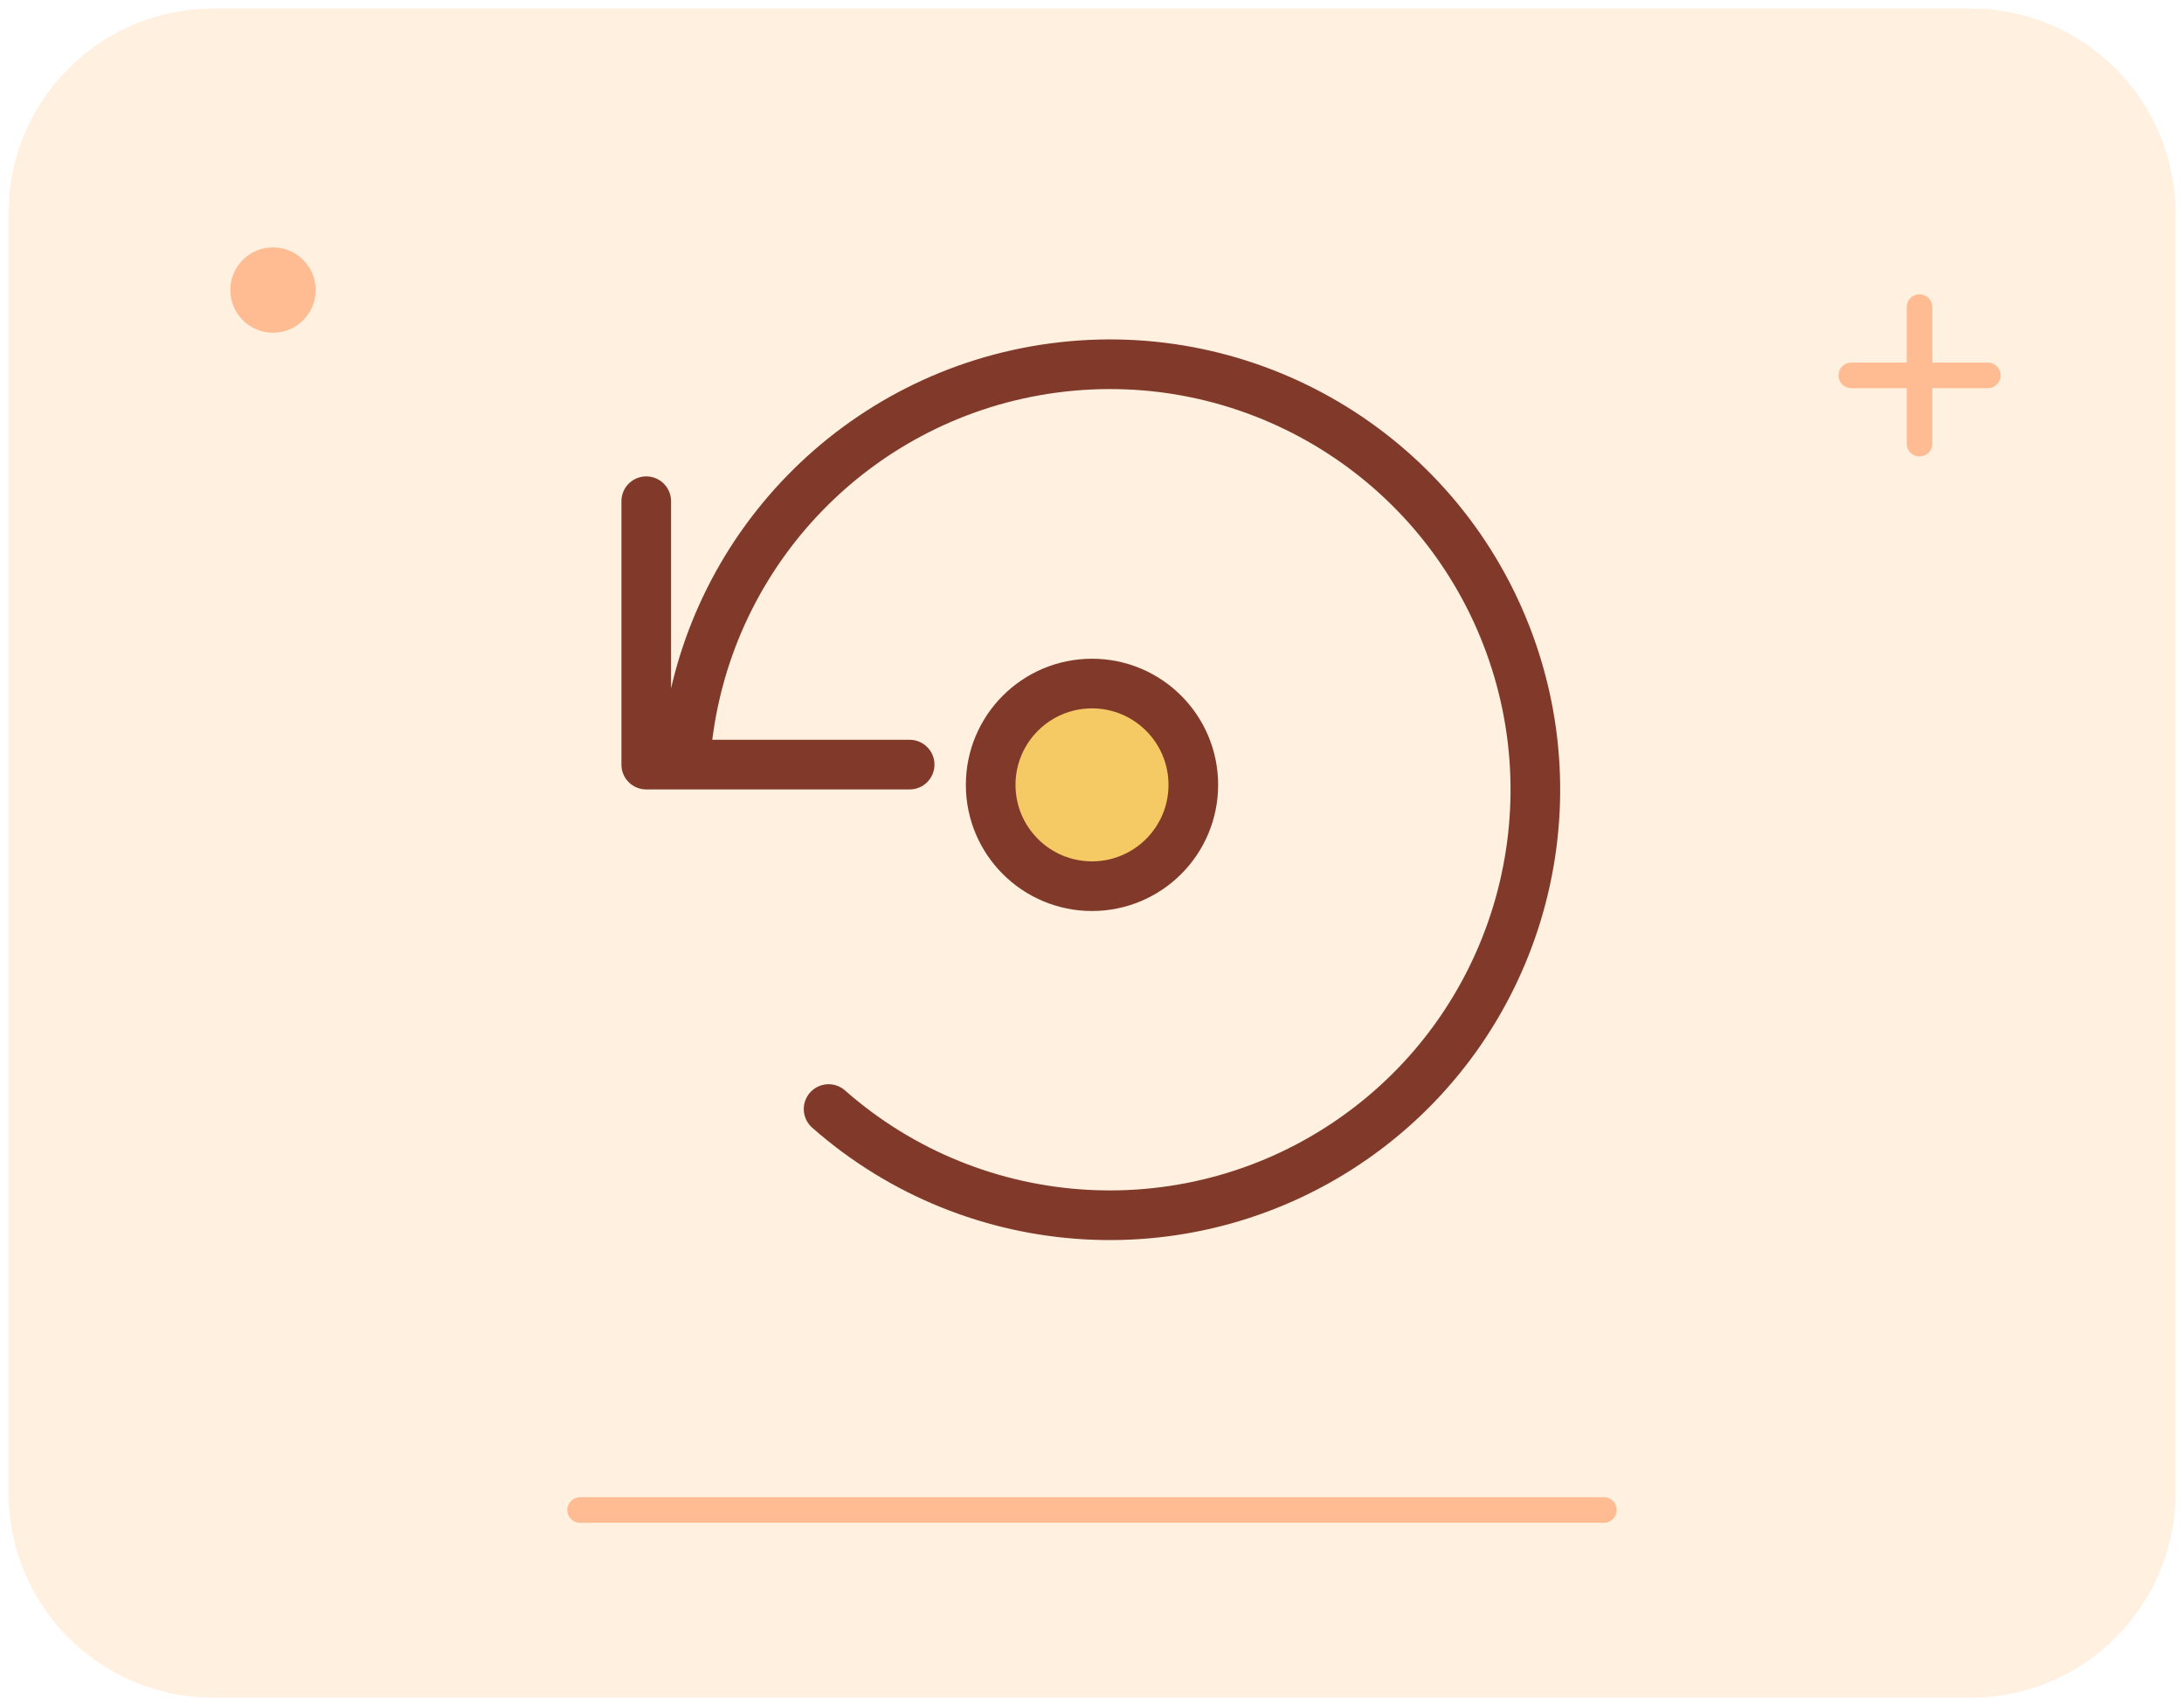
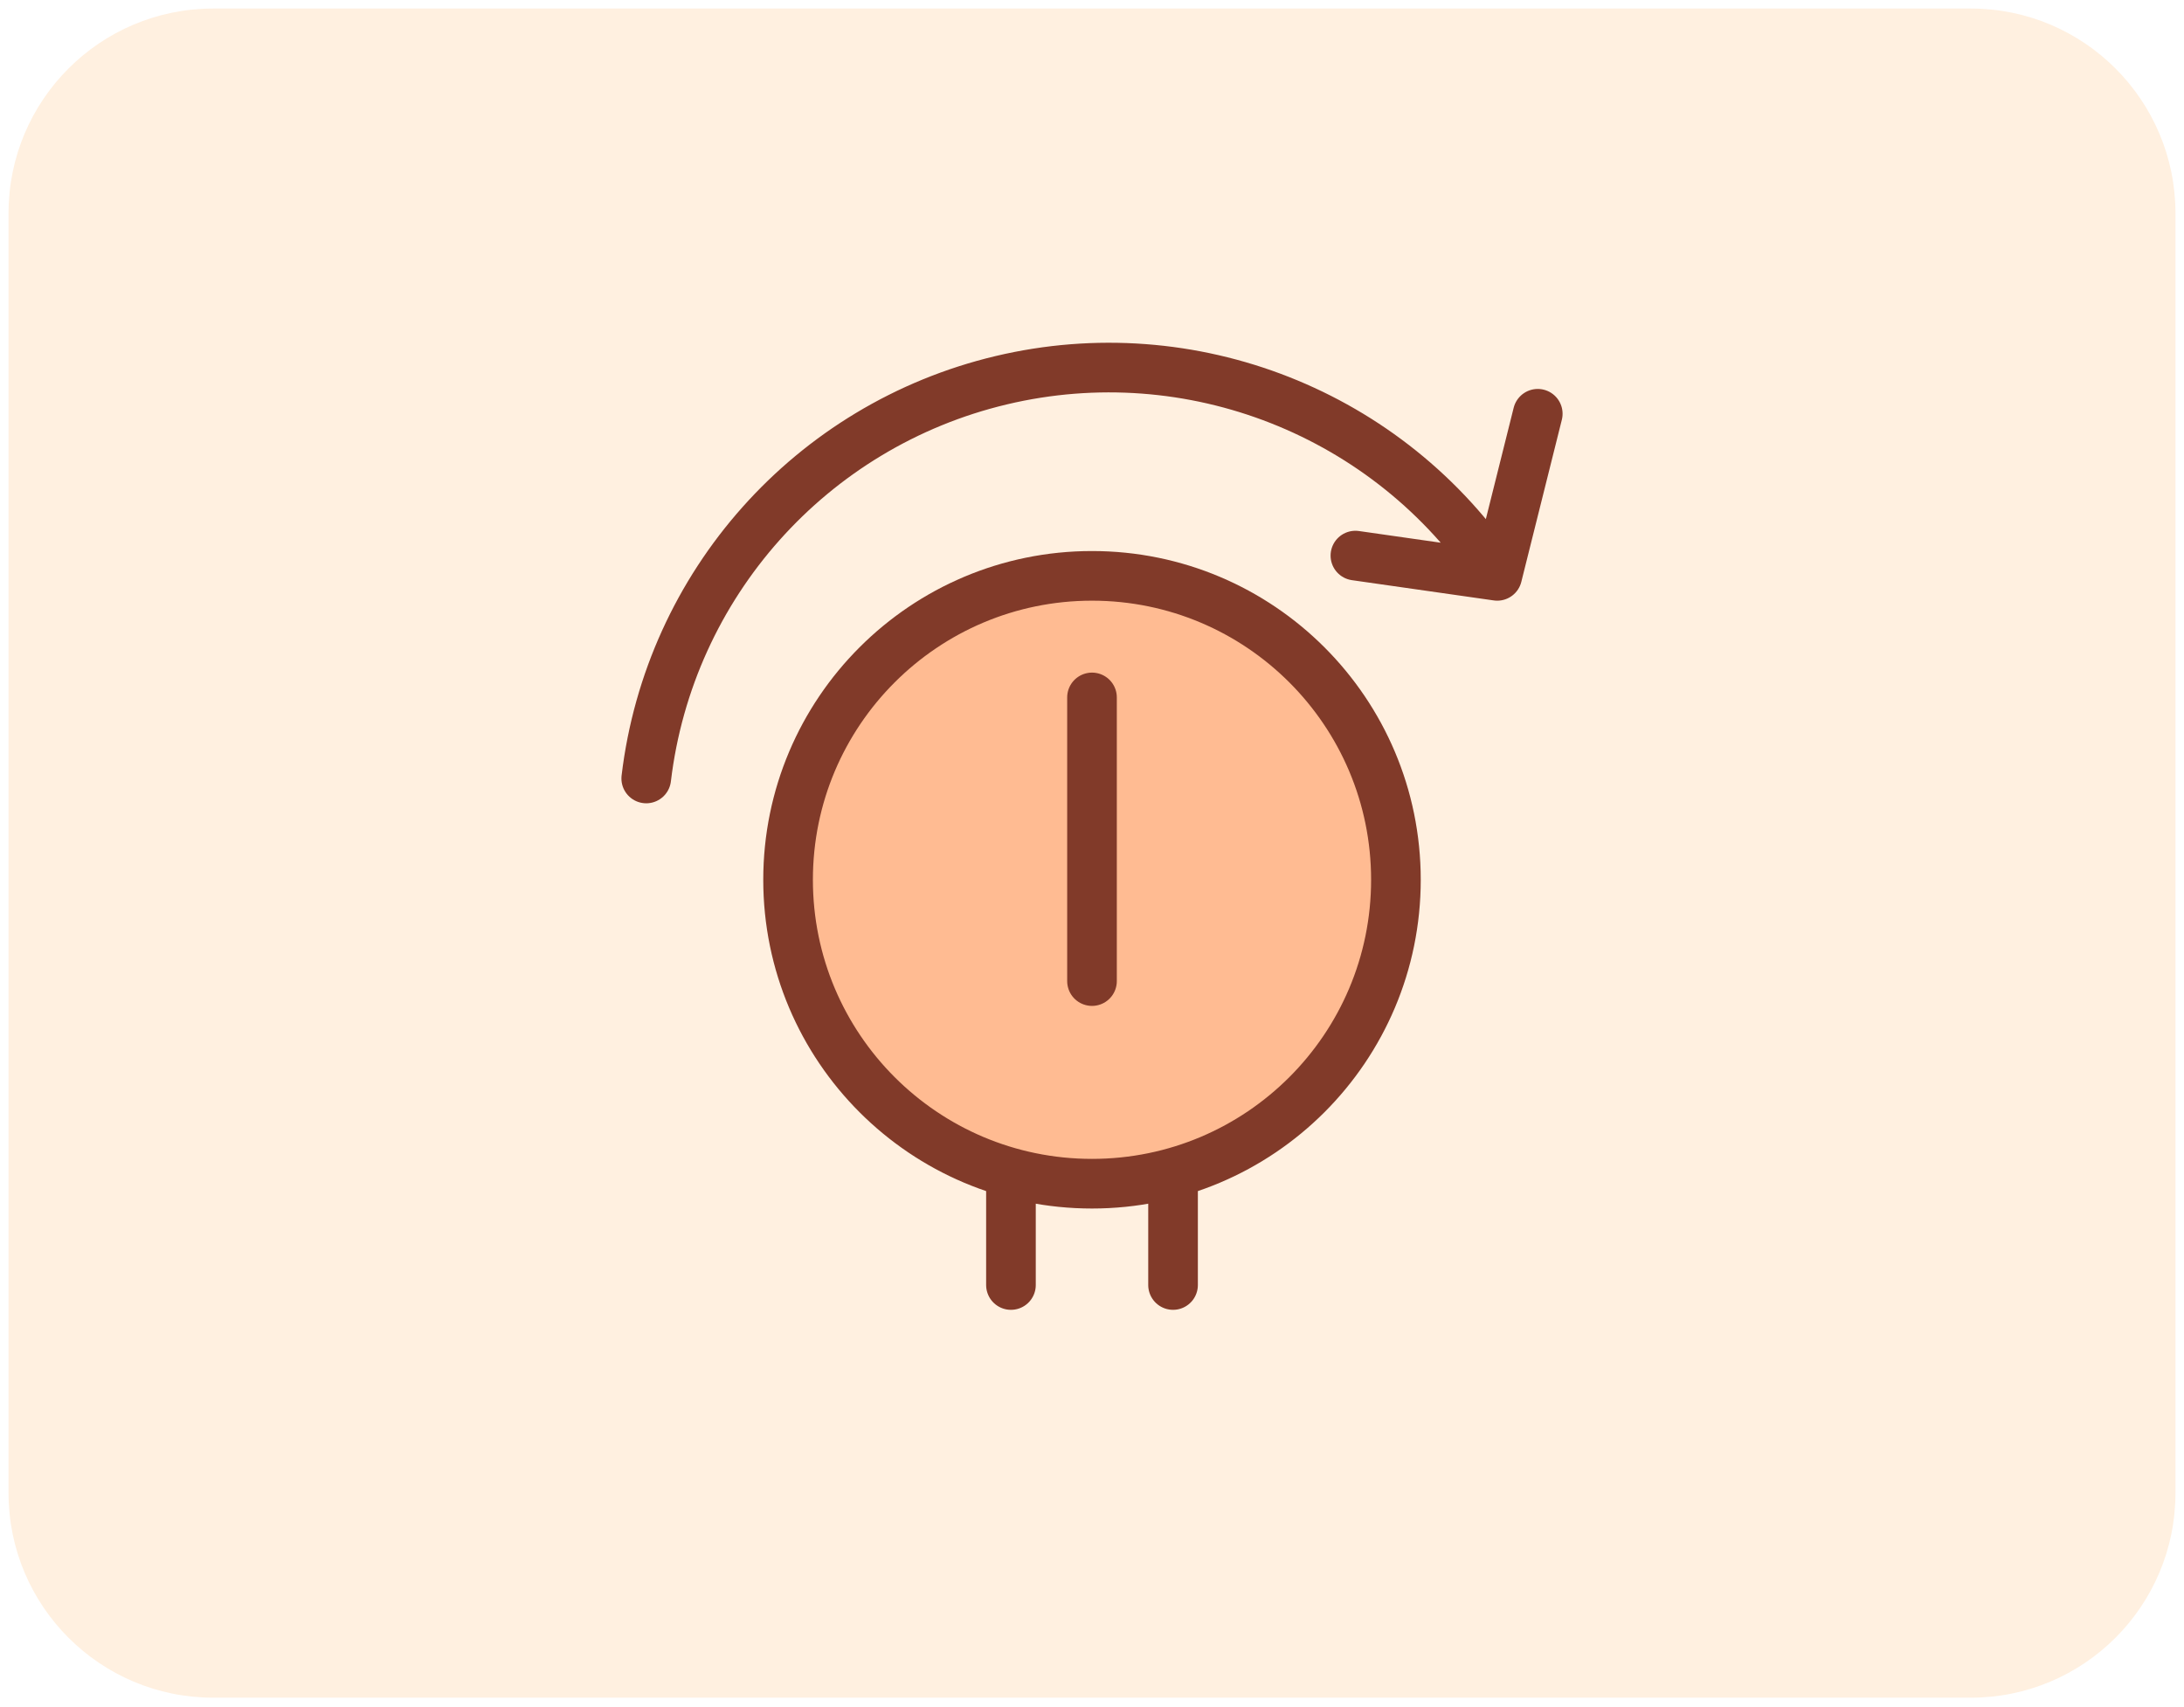
- <svg xmlns="http://www.w3.org/2000/svg" width="256" height="200" viewBox="0 0 256 200" font-family="system-ui,Noto Sans CJK SC,Microsoft YaHei,sans-serif" role="img">
+ <svg xmlns="http://www.w3.org/2000/svg" width="256" height="200" viewBox="0 0 256 200" font-family="system-ui,sans-serif" role="img">
  <rect x="1" y="1" width="254" height="198" rx="24" fill="#fff0e0" />
-   <circle cx="32" cy="34" r="5" fill="#ffbb92" />
-   <path d="M225 36v16m-8-8h16" stroke="#ffbb92" stroke-width="3" stroke-linecap="round" />
-   <g transform="translate(52 16) scale(2.375)" stroke="#813a29" stroke-width="2.45" stroke-linecap="round" stroke-linejoin="round" fill="none">
-     <path d="M12 30a21 21 0 1 1 7 18m-9-30v13h13" fill="none" />
-     <ellipse cx="32" cy="32" rx="5" ry="5" fill="#f5ca64" />
+   <g transform="translate(52 20) scale(2.375)" stroke="#813a29" stroke-width="2.45" stroke-linecap="round" stroke-linejoin="round" fill="none">
+     <g transform="translate(0 0) scale(1)">
+       <ellipse cx="32" cy="35" rx="15" ry="15" fill="#ffbb92" />
+       <path d="M32 26v14M10 30a23 23 0 0 1 42-10m-7-1 7 1 2-8m-26 38v5m8-5v5" fill="none" />
+     </g>
  </g>
-   <path d="M68 177h120" stroke="#ffbb92" stroke-width="3" stroke-linecap="round" />
</svg>
